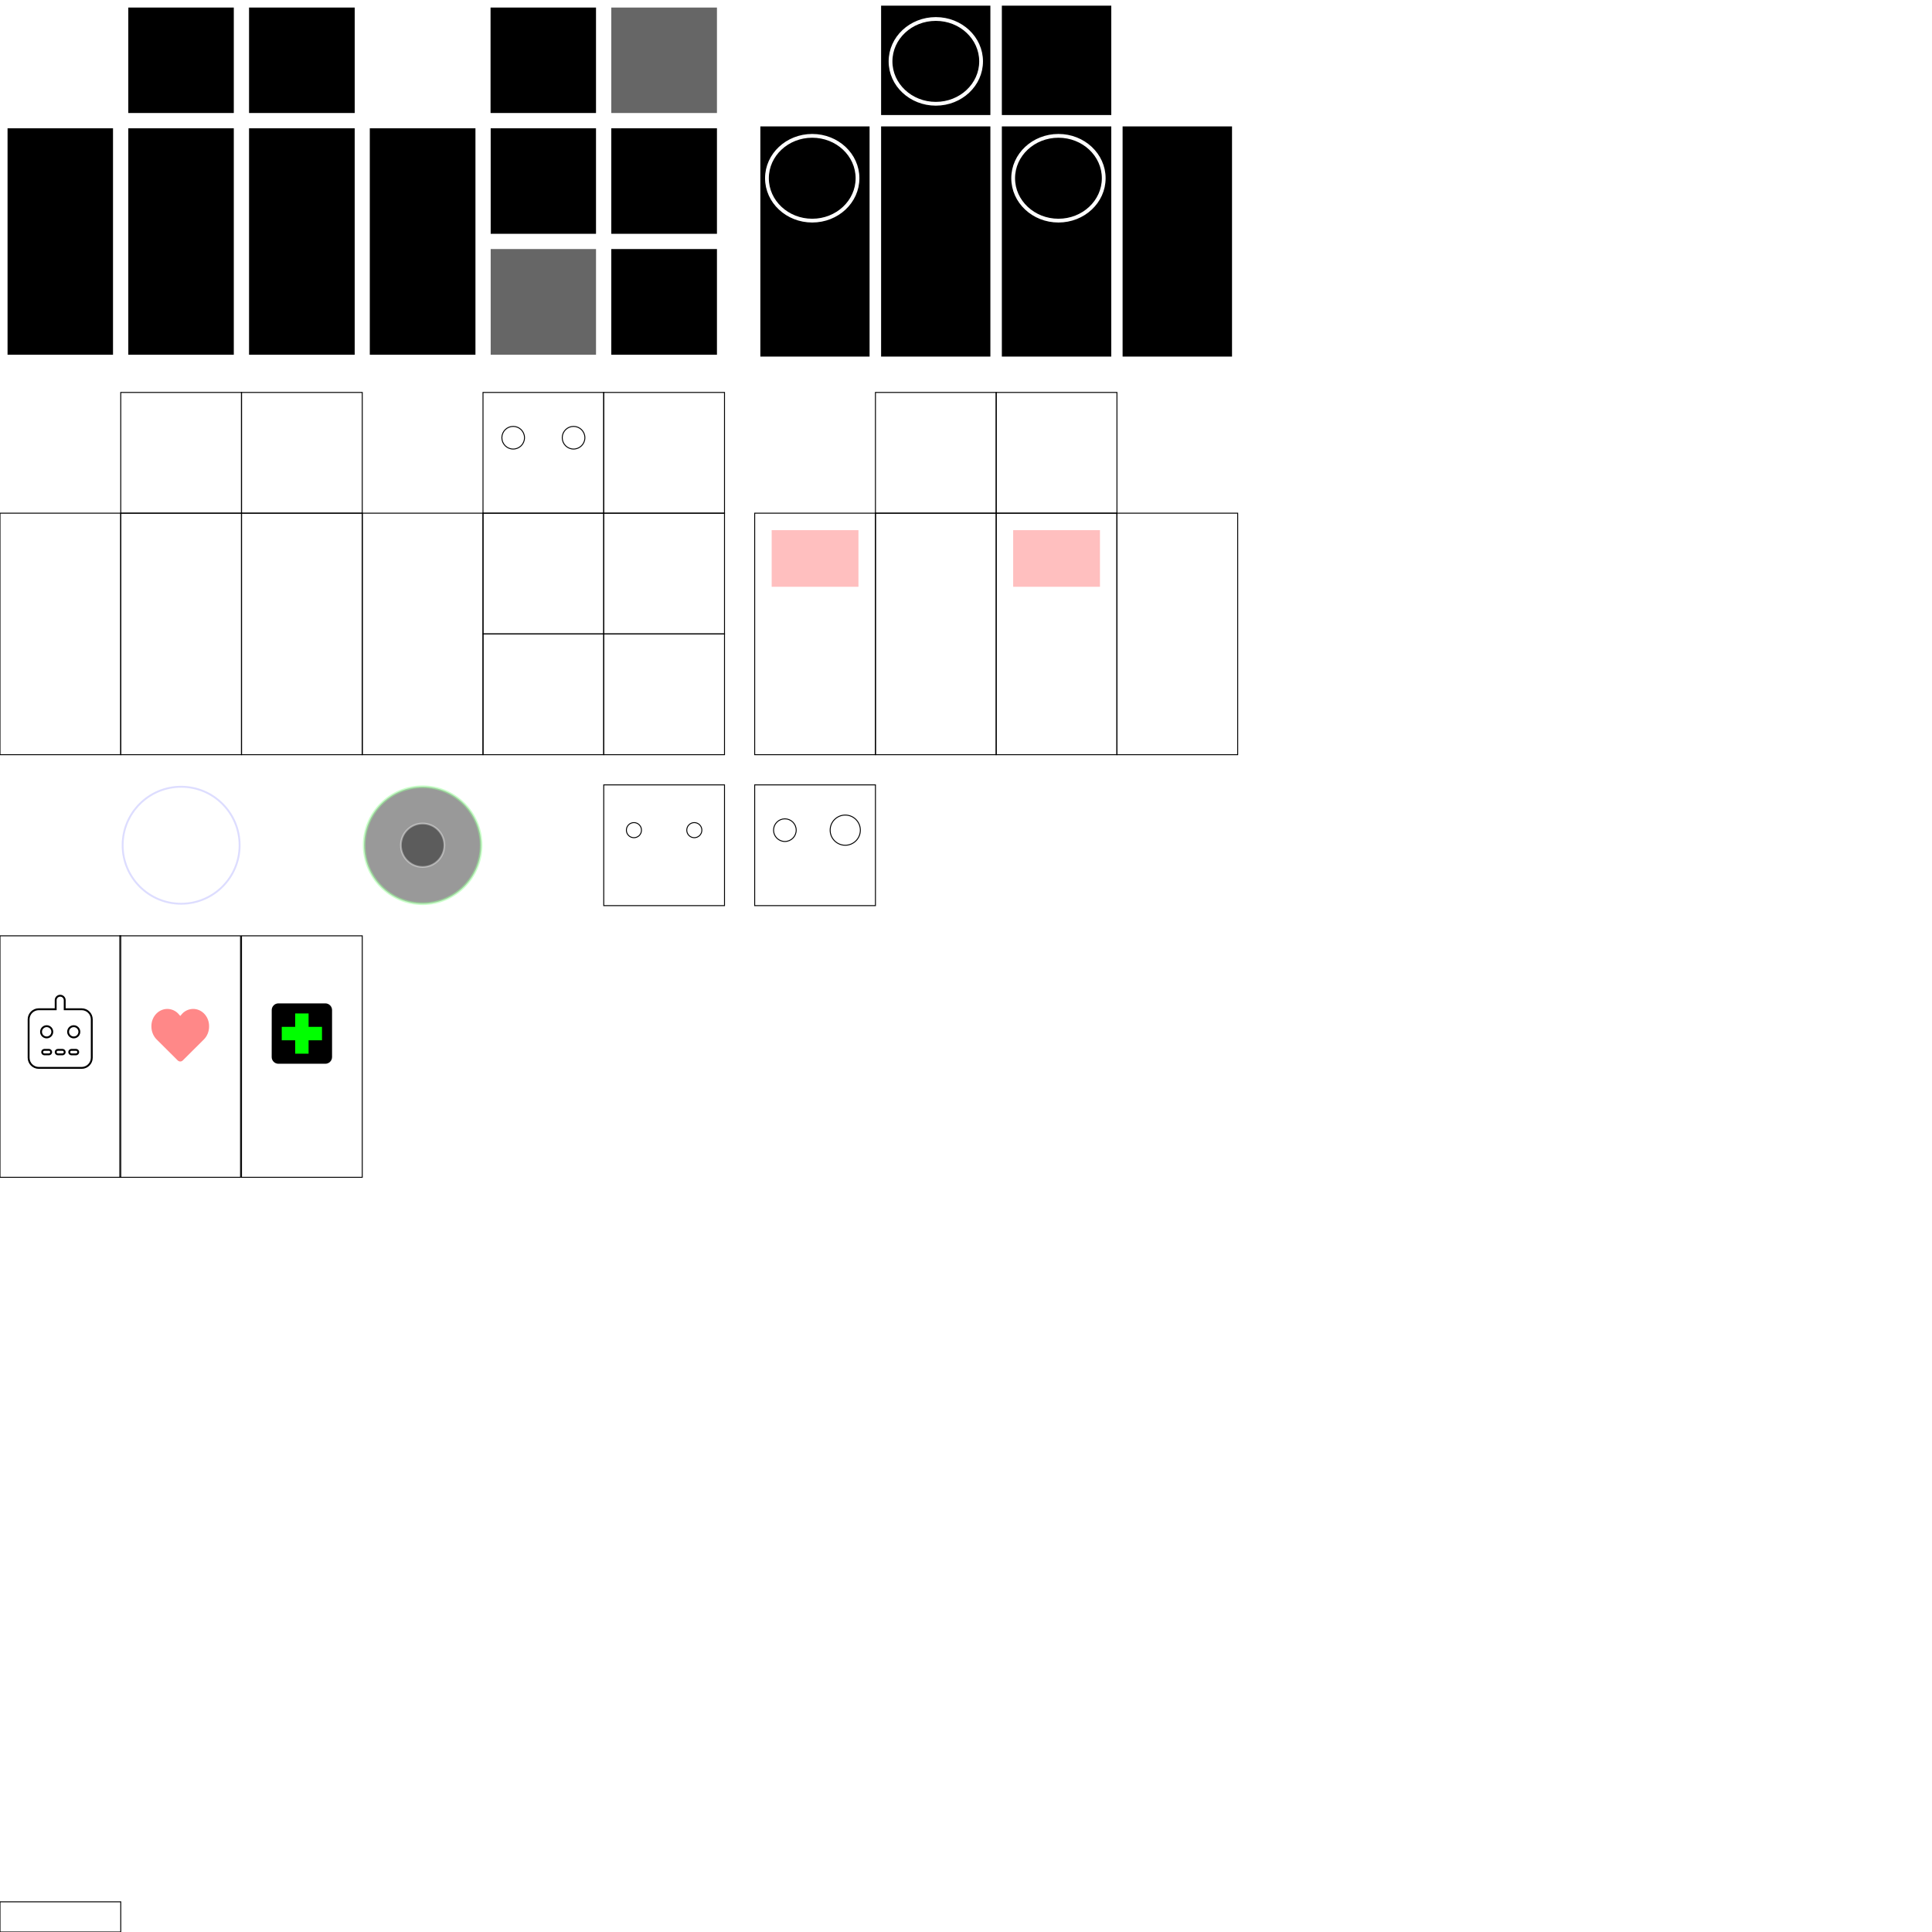
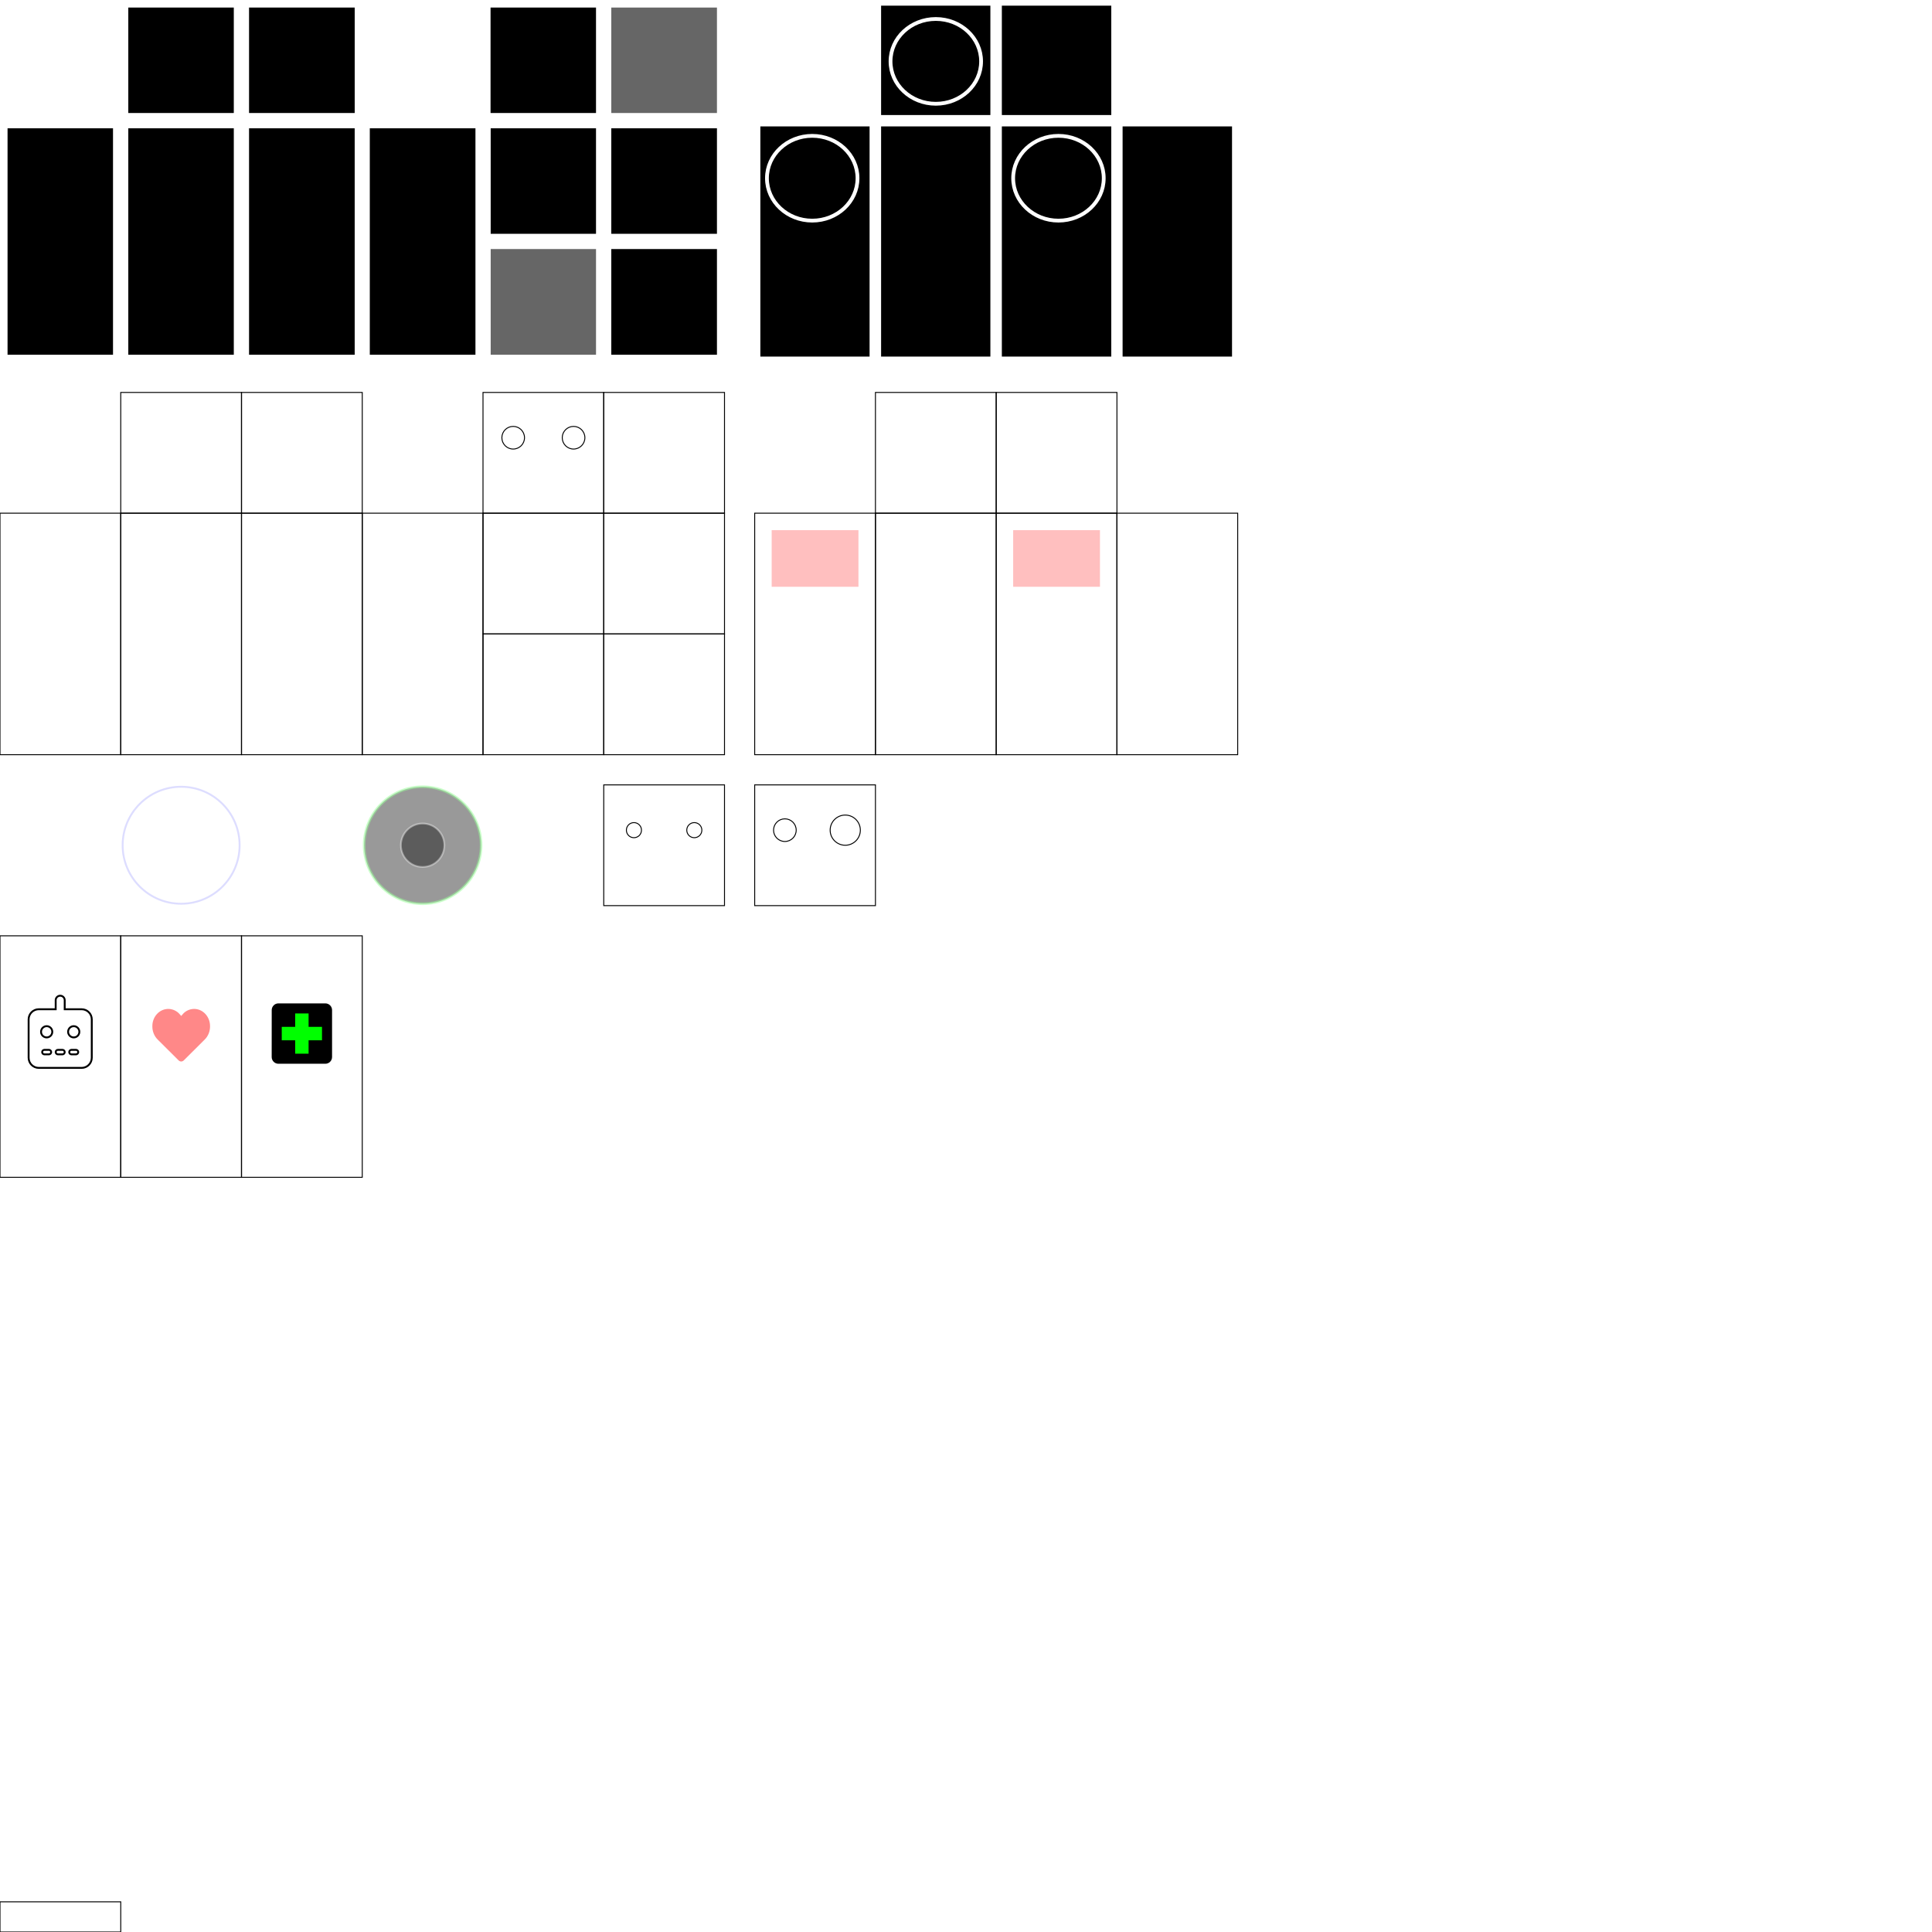
<svg xmlns="http://www.w3.org/2000/svg" xmlns:ns1="https://boxy-svg.com" width="2048" height="2048" viewBox="0 0 2048 2048">
  <defs>
    <ns1:grid x="0" y="0" width="16" height="16" />
  </defs>
  <g style="">
    <g>
      <rect width="128" height="128" style="stroke: rgb(255, 255, 255); stroke-width: 16px;" x="512">
        </rect>
      <rect width="128" height="128" style="stroke: rgb(255, 255, 255); fill: rgb(102, 102, 102); stroke-width: 16px;" x="640">
        </rect>
      <rect width="128" height="128" style="stroke: rgb(255, 255, 255); stroke-width: 16px;" y="128" x="512">
        </rect>
      <rect width="128" height="128" style="stroke: rgb(255, 255, 255); stroke-width: 16px;" x="640" y="128">
        </rect>
      <rect width="128" height="128" style="stroke: rgb(255, 255, 255); fill: rgb(102, 102, 102); stroke-width: 16px;" x="512" y="256">
        </rect>
      <rect width="128" height="128" style="stroke: rgb(255, 255, 255); stroke-width: 16px;" x="640" y="256">
        </rect>
    </g>
    <g>
      <rect width="128" height="128" style="stroke: rgb(255, 255, 255); stroke-width: 16px;" x="128">
        </rect>
      <rect width="128" height="128" style="stroke: rgb(255, 255, 255); stroke-width: 16px;" x="256">
        </rect>
      <rect width="128" height="256" style="stroke: rgb(255, 255, 255); stroke-width: 16px;" y="128">
        </rect>
      <rect width="128" height="256" style="stroke: rgb(255, 255, 255); alignment-baseline: initial; stroke-width: 16px;" y="128" x="128">
        </rect>
      <rect width="128" height="256" style="stroke: rgb(255, 255, 255); stroke-width: 16px;" y="128" x="256">
        </rect>
      <rect width="128" height="256" style="stroke: rgb(255, 255, 255); stroke-width: 16px;" y="128" x="384">
        </rect>
    </g>
    <g>
      <rect width="128" height="128" style="stroke: rgb(0, 0, 0); fill: none;" x="512" y="416">
        </rect>
      <g transform="matrix(1, 0, 0, 1, 350.83, -153.6)">
        <circle style="stroke: rgb(0, 0, 0); fill: rgb(255, 255, 255);" cx="193.17" cy="617.6" r="12">
          </circle>
        <circle style="stroke: rgb(0, 0, 0); fill: rgb(255, 255, 255);" cx="257.17" cy="617.6" r="12">
          </circle>
      </g>
      <rect width="128" height="128" style="fill: none; stroke: rgb(0, 0, 0);" x="640" y="416">
        </rect>
      <rect width="128" height="128" style="fill: none; stroke: rgb(0, 0, 0);" y="544" x="512">
        </rect>
      <rect width="128" height="128" style="fill: none; stroke: rgb(0, 0, 0);" x="640" y="544">
        </rect>
      <rect width="128" height="128" style="fill: none; stroke: rgb(0, 0, 0);" x="512" y="672">
        </rect>
      <rect width="128" height="128" style="fill: none; stroke: rgb(0, 0, 0);" x="640" y="672">
        </rect>
    </g>
    <g>
      <rect width="128" height="128" style="fill: none; stroke: rgb(0, 0, 0);" x="128" y="416">
        </rect>
      <rect width="128" height="128" style="fill: none; stroke: rgb(0, 0, 0);" x="256" y="416">
        </rect>
      <rect width="128" height="256" style="fill: none; stroke: rgb(0, 0, 0);" y="544">
        </rect>
      <rect width="128" height="256" style="fill: none; stroke: rgb(0, 0, 0); transform-origin: 192px 672px;" y="544" x="128">
        </rect>
      <path d="M 192 608 C 195.911 608 199.111 612.32 199.111 617.599 C 199.111 622.88 195.911 627.2 192 627.2 C 188.089 627.2 184.889 622.88 184.889 617.599 C 184.889 612.32 188.089 608 192 608 Z M 224 641.6 L 202.667 641.6 L 202.667 704 L 195.555 704 L 195.555 675.2 L 188.445 675.2 L 188.445 704 L 181.334 704 L 181.334 641.6 L 160 641.6 L 160 632 L 224 632 L 224 641.6 Z" style="fill: rgb(255, 255, 255); stroke-width: 0.388px; transform-origin: 192px 628.419px;">
        </path>
      <rect width="128" height="256" style="fill: none; stroke: rgb(0, 0, 0);" y="544" x="256">
        </rect>
      <rect width="128" height="256" style="fill: none; stroke: rgb(0, 0, 0);" y="544" x="384">
        </rect>
    </g>
    <rect width="128" height="128" style="fill: none;" x="128" y="832">
      </rect>
    <circle style="fill: none; stroke-width: 2px; stroke: rgb(221, 221, 255);" cx="191.999" cy="895.999" r="61.999">
      </circle>
    <rect width="128" height="128" style="fill: none;" x="384" y="832">
      </rect>
    <circle style="stroke-width: 2.794px; stroke-opacity: 0.5; stroke: rgb(153, 255, 153); fill-opacity: 0.4;" cx="448" cy="896" r="62">
      </circle>
    <circle style="stroke-width: 1.862px; fill-opacity: 0.4; stroke: rgb(255, 255, 255); stroke-opacity: 0.4;" cx="448" cy="896" r="23.04">
      </circle>
    <rect width="128" height="32" style="fill: none; stroke: rgb(0, 0, 0);" y="2016">
      </rect>
    <text style="fill: rgb(255, 255, 255); font-family: Arial, sans-serif; font-size: 18px; font-weight: 700; white-space: pre;" x="5.428" y="2038.69" />
    <g>
      <rect width="128" height="128" style="stroke: rgb(0, 0, 0); fill: none;" x="800" y="832">
        </rect>
      <g transform="matrix(1, 0, 0, 1, 638.83, 262.4)">
        <circle style="stroke: rgb(0, 0, 0); fill: rgb(255, 255, 255);" cx="193.17" cy="617.6" r="12">
          </circle>
        <circle style="stroke: rgb(0, 0, 0); fill: rgb(255, 255, 255);" cx="257.17" cy="617.6" r="16">
          </circle>
      </g>
    </g>
    <g transform="matrix(1, 0, 0, 1, 128, 32)">
      <rect width="128" height="128" style="stroke: rgb(0, 0, 0); fill: none;" x="512" y="800">
        </rect>
      <g transform="matrix(1, 0, 0, 1, 350.83, 230.4)">
        <circle style="stroke: rgb(0, 0, 0); fill: rgb(255, 255, 255);" cx="193.17" cy="617.6" r="8">
          </circle>
        <circle style="stroke: rgb(0, 0, 0); fill: rgb(255, 255, 255);" cx="257.17" cy="617.6" r="8">
          </circle>
      </g>
    </g>
    <g style="filter: none;">
      <rect width="128" height="128" style="stroke: rgb(255, 255, 255); stroke-width: 12px;" x="928">
        </rect>
      <rect width="128" height="128" style="stroke: rgb(255, 255, 255); stroke-width: 12px;" x="1056">
        </rect>
      <rect width="128" height="256" style="stroke: rgb(255, 255, 255); stroke-width: 12px;" y="128" x="800">
        </rect>
      <rect width="128" height="256" style="stroke : rgb(255, 255, 255); stroke-width : 12px; alignment-baseline : initial;" y="128" x="928">
        </rect>
      <rect width="128" height="256" style="stroke: rgb(255, 255, 255); stroke-width: 12px;" y="128" x="1056">
        </rect>
      <rect width="128" height="256" style="stroke: rgb(255, 255, 255); stroke-width: 12px;" y="128" x="1184">
        </rect>
      <ellipse style="fill: none; stroke: rgb(255, 255, 255); stroke-width: 4px;" cx="992" cy="65.064" rx="48" ry="44.936">
        </ellipse>
      <ellipse style="fill: none; stroke: rgb(255, 255, 255); stroke-width: 4px;" cx="861" cy="188.936" rx="48" ry="44.936">
        </ellipse>
      <ellipse style="fill: none; stroke: rgb(255, 255, 255); stroke-width: 4px;" cx="1122" cy="188.936" rx="48" ry="44.936">
        </ellipse>
    </g>
    <g>
      <rect width="128" height="128" style="stroke: rgb(0, 0, 0); fill-opacity: 0.3; fill: none;" x="928" y="416">
        </rect>
      <rect width="128" height="128" style="stroke: rgb(0, 0, 0); fill-opacity: 0.3; fill: none;" x="1056" y="416">
        </rect>
      <rect width="128" height="256" style="stroke: rgb(0, 0, 0); fill-opacity: 0.3; fill: none;" y="544" x="800">
        </rect>
      <rect width="128" height="256" style="stroke: rgb(0, 0, 0); transform-origin: 992px 672px; fill-opacity: 0.3; fill: none;" y="544" x="928">
        </rect>
      <rect width="128" height="256" style="stroke: rgb(0, 0, 0); fill-opacity: 0.3; fill: none;" y="544" x="1056">
        </rect>
      <rect width="128" height="256" style="stroke: rgb(0, 0, 0); fill-opacity: 0.3; fill: none;" y="544" x="1184">
        </rect>
      <rect width="96" height="64" style="stroke: rgb(255, 255, 255); alignment-baseline: initial; stroke-width: 4px; fill: rgb(255, 0, 0); fill-opacity: 0.25;" y="560" x="816">
        </rect>
      <rect width="96" height="64" style="stroke: rgb(255, 255, 255); alignment-baseline: initial; stroke-width: 4px; fill: rgb(255, 0, 0); fill-opacity: 0.25;" y="560" x="1072">
        </rect>
    </g>
    <g transform="matrix(1, 0, 0, 1, -128, 448)">
      <rect width="128" height="256" style="fill: none; stroke: rgb(0, 0, 0); transform-origin: 192px 672px;" y="544" x="128">
        </rect>
      <g style="filter: none;" transform="matrix(1.29453, 0, 0, 1.29453, 127.089, 583.608)">
        <path d="M 50 18.451 C 52.043 18.451 53.694 20.101 53.694 22.145 L 53.694 29.532 L 67.545 29.532 C 72.139 29.532 75.856 33.249 75.856 37.843 L 75.856 69.239 C 75.856 73.834 72.139 77.55 67.545 77.55 L 32.455 77.55 C 27.861 77.55 24.144 73.834 24.144 69.239 L 24.144 37.843 C 24.144 33.249 27.861 29.532 32.455 29.532 L 46.307 29.532 L 46.307 22.145 C 46.307 20.101 47.957 18.451 50 18.451 Z M 61.081 52.618 C 64.635 52.618 66.857 48.77 65.079 45.692 C 64.255 44.264 62.731 43.383 61.081 43.383 C 57.527 43.383 55.306 47.231 57.082 50.309 C 57.907 51.738 59.431 52.618 61.081 52.618 Z M 43.536 48 C 43.536 44.447 39.689 42.225 36.61 44.001 C 35.182 44.827 34.302 46.351 34.302 48 C 34.302 51.554 38.149 53.776 41.227 51.999 C 42.656 51.174 43.536 49.65 43.536 48 Z M 59.234 62.775 C 58.218 62.775 57.387 63.605 57.387 64.622 C 57.387 65.637 58.218 66.469 59.234 66.469 L 62.928 66.469 C 63.944 66.469 64.774 65.637 64.774 64.622 C 64.774 63.605 63.944 62.775 62.928 62.775 L 59.234 62.775 Z M 48.153 62.775 C 47.137 62.775 46.307 63.605 46.307 64.622 C 46.307 65.637 47.137 66.469 48.153 66.469 L 51.846 66.469 C 52.862 66.469 53.694 65.637 53.694 64.622 C 53.694 63.605 52.862 62.775 51.846 62.775 L 48.153 62.775 Z M 37.072 62.775 C 36.056 62.775 35.225 63.605 35.225 64.622 C 35.225 65.637 36.056 66.469 37.072 66.469 L 40.766 66.469 C 41.782 66.469 42.612 65.637 42.612 64.622 C 42.612 63.605 41.782 62.775 40.766 62.775 L 37.072 62.775 Z" style="text-wrap-mode: nowrap; filter: url(&quot;#outline-filter-0&quot;); stroke-width: 1.545px; fill: rgb(255, 255, 255); stroke: rgb(0, 0, 0);" />
      </g>
    </g>
-     <g transform="matrix(1, 0, 0, 1, -1, 448)">
+     <g transform="matrix(1, 0, 0, 1, 0, 448)">
      <rect width="128" height="256" style="fill: none; stroke: rgb(0, 0, 0); transform-origin: 192px 672px;" y="544" x="128">
        </rect>
      <g style="filter: none;" transform="matrix(1.29453, 0, 0, 1.29453, 127.089, 593.608)">
        <path d="M 47.278 64.513 L 47.036 64.273 L 30.078 47.397 C 27.107 44.44 25.423 40.29 25.423 35.945 L 25.423 35.605 C 25.423 28.302 30.263 22.036 36.96 20.664 C 40.773 19.877 44.675 20.824 47.781 23.164 C 48.652 23.829 49.465 24.6 50.201 25.478 C 50.608 24.983 51.043 24.526 51.508 24.1 C 51.866 23.771 52.234 23.456 52.62 23.164 C 52.62 23.164 52.62 23.164 52.62 23.164 C 55.728 20.824 59.629 19.877 63.442 20.653 C 70.14 22.025 74.979 28.302 74.979 35.605 L 74.979 35.945 C 74.979 40.29 73.295 44.44 70.324 47.397 L 53.366 64.273 L 53.124 64.513 C 52.33 65.3 51.285 65.747 50.201 65.747 C 49.117 65.747 48.072 65.311 47.278 64.513 Z" style="stroke-width: 2.317px; stroke: rgb(255, 255, 255); fill: rgb(255, 136, 136);" />
      </g>
    </g>
    <g transform="matrix(1, 0, 0, 1, 128, 448)">
      <rect width="128" height="256" style="fill: none; stroke: rgb(0, 0, 0); transform-origin: 192px 672px;" y="544" x="128">
        </rect>
      <g id="SVGRepo_iconCarrier" transform="matrix(3.55555, 0, 0, 3.55555, 149.333, 604.958)" style="">
        <path d="M 19 3 L 5 3 C 3.9 3 3.01 3.9 3.01 5 L 3 19 C 3 20.1 3.9 21 5 21 L 19 21 C 20.1 21 21 20.1 21 19 L 21 5 C 21 3.9 20.1 3 19 3 Z" id="path-1" transform="matrix(1, 0, 0, 1, 0, 0.001)" style="stroke: rgb(255, 255, 255); stroke-width: 1.688px; fill: rgb(0, 255, 0);" />
        <path d="M19,3 L5,3 C3.9,3 3.01,3.9 3.01,5 L3,19 C3,20.1 3.9,21 5,21 L19,21 C20.1,21 21,20.1 21,19 L21,5 C21,3.9 20.1,3 19,3 L19,3 Z M18,14 L14,14 L14,18 L10,18 L10,14 L6,14 L6,10 L10,10 L10,6 L14,6 L14,10 L18,10 L18,14 L18,14 Z" id="path" fill="#000000" />
      </g>
    </g>
  </g>
</svg>
